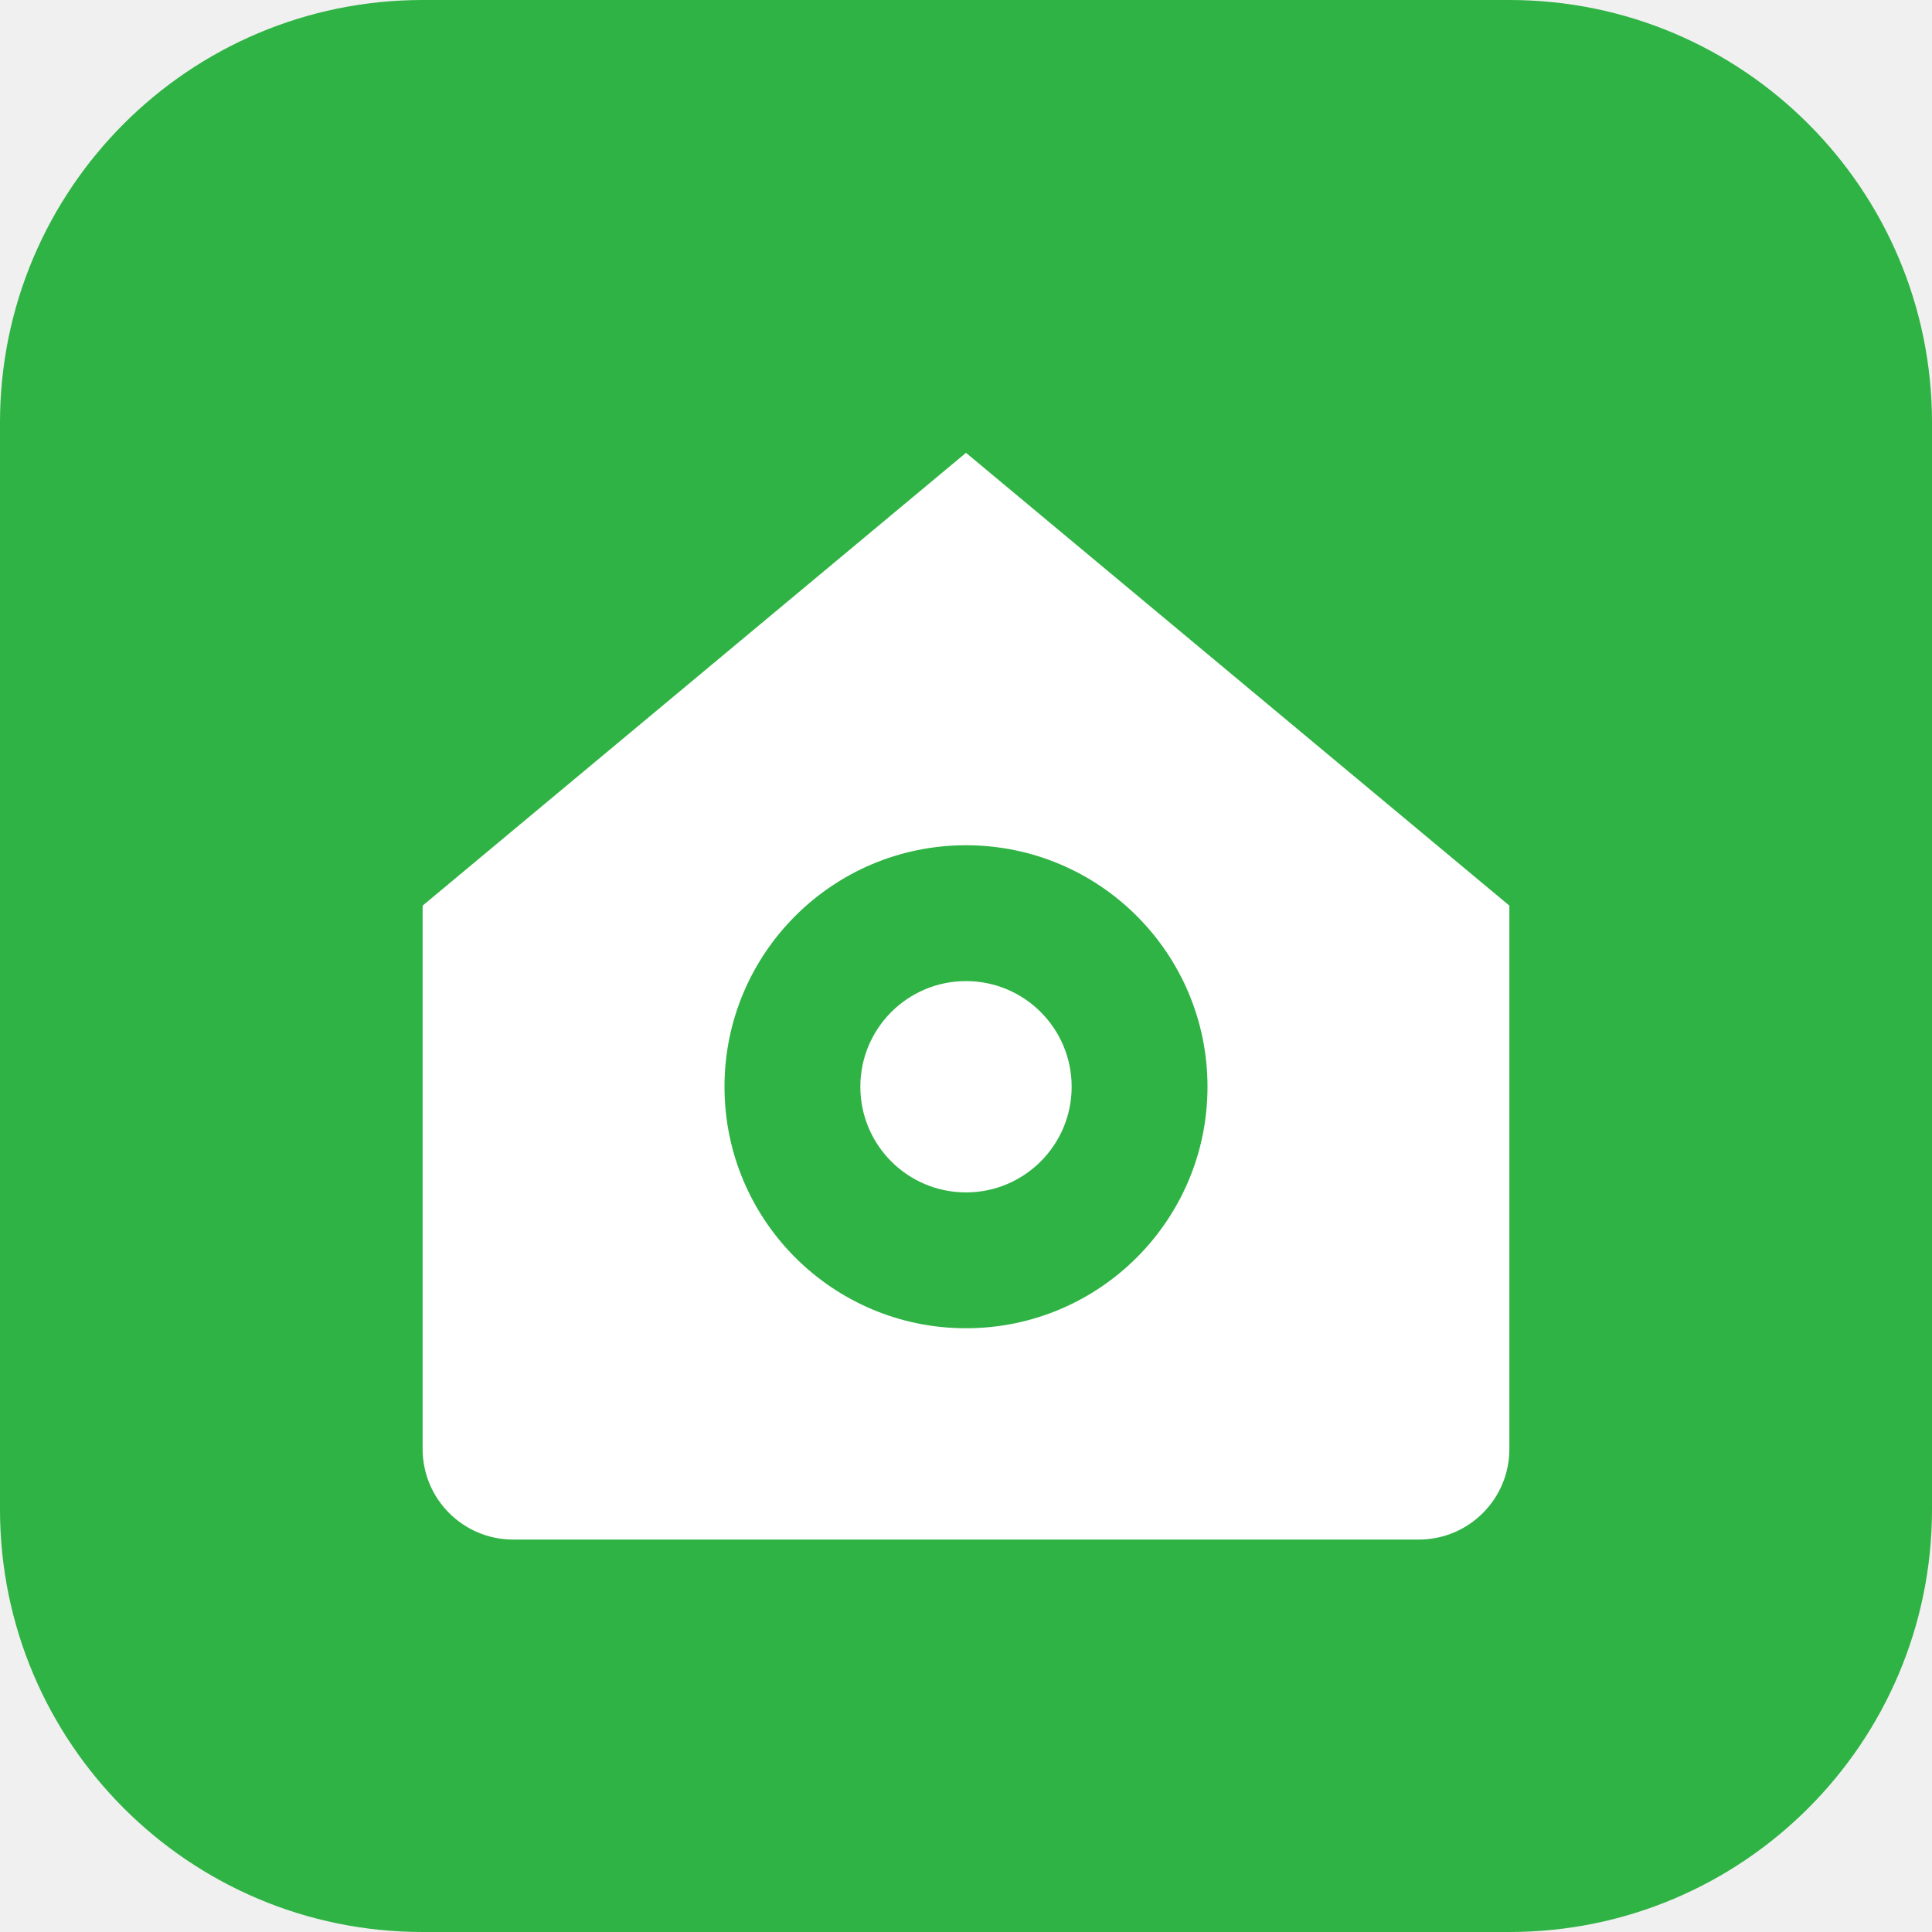
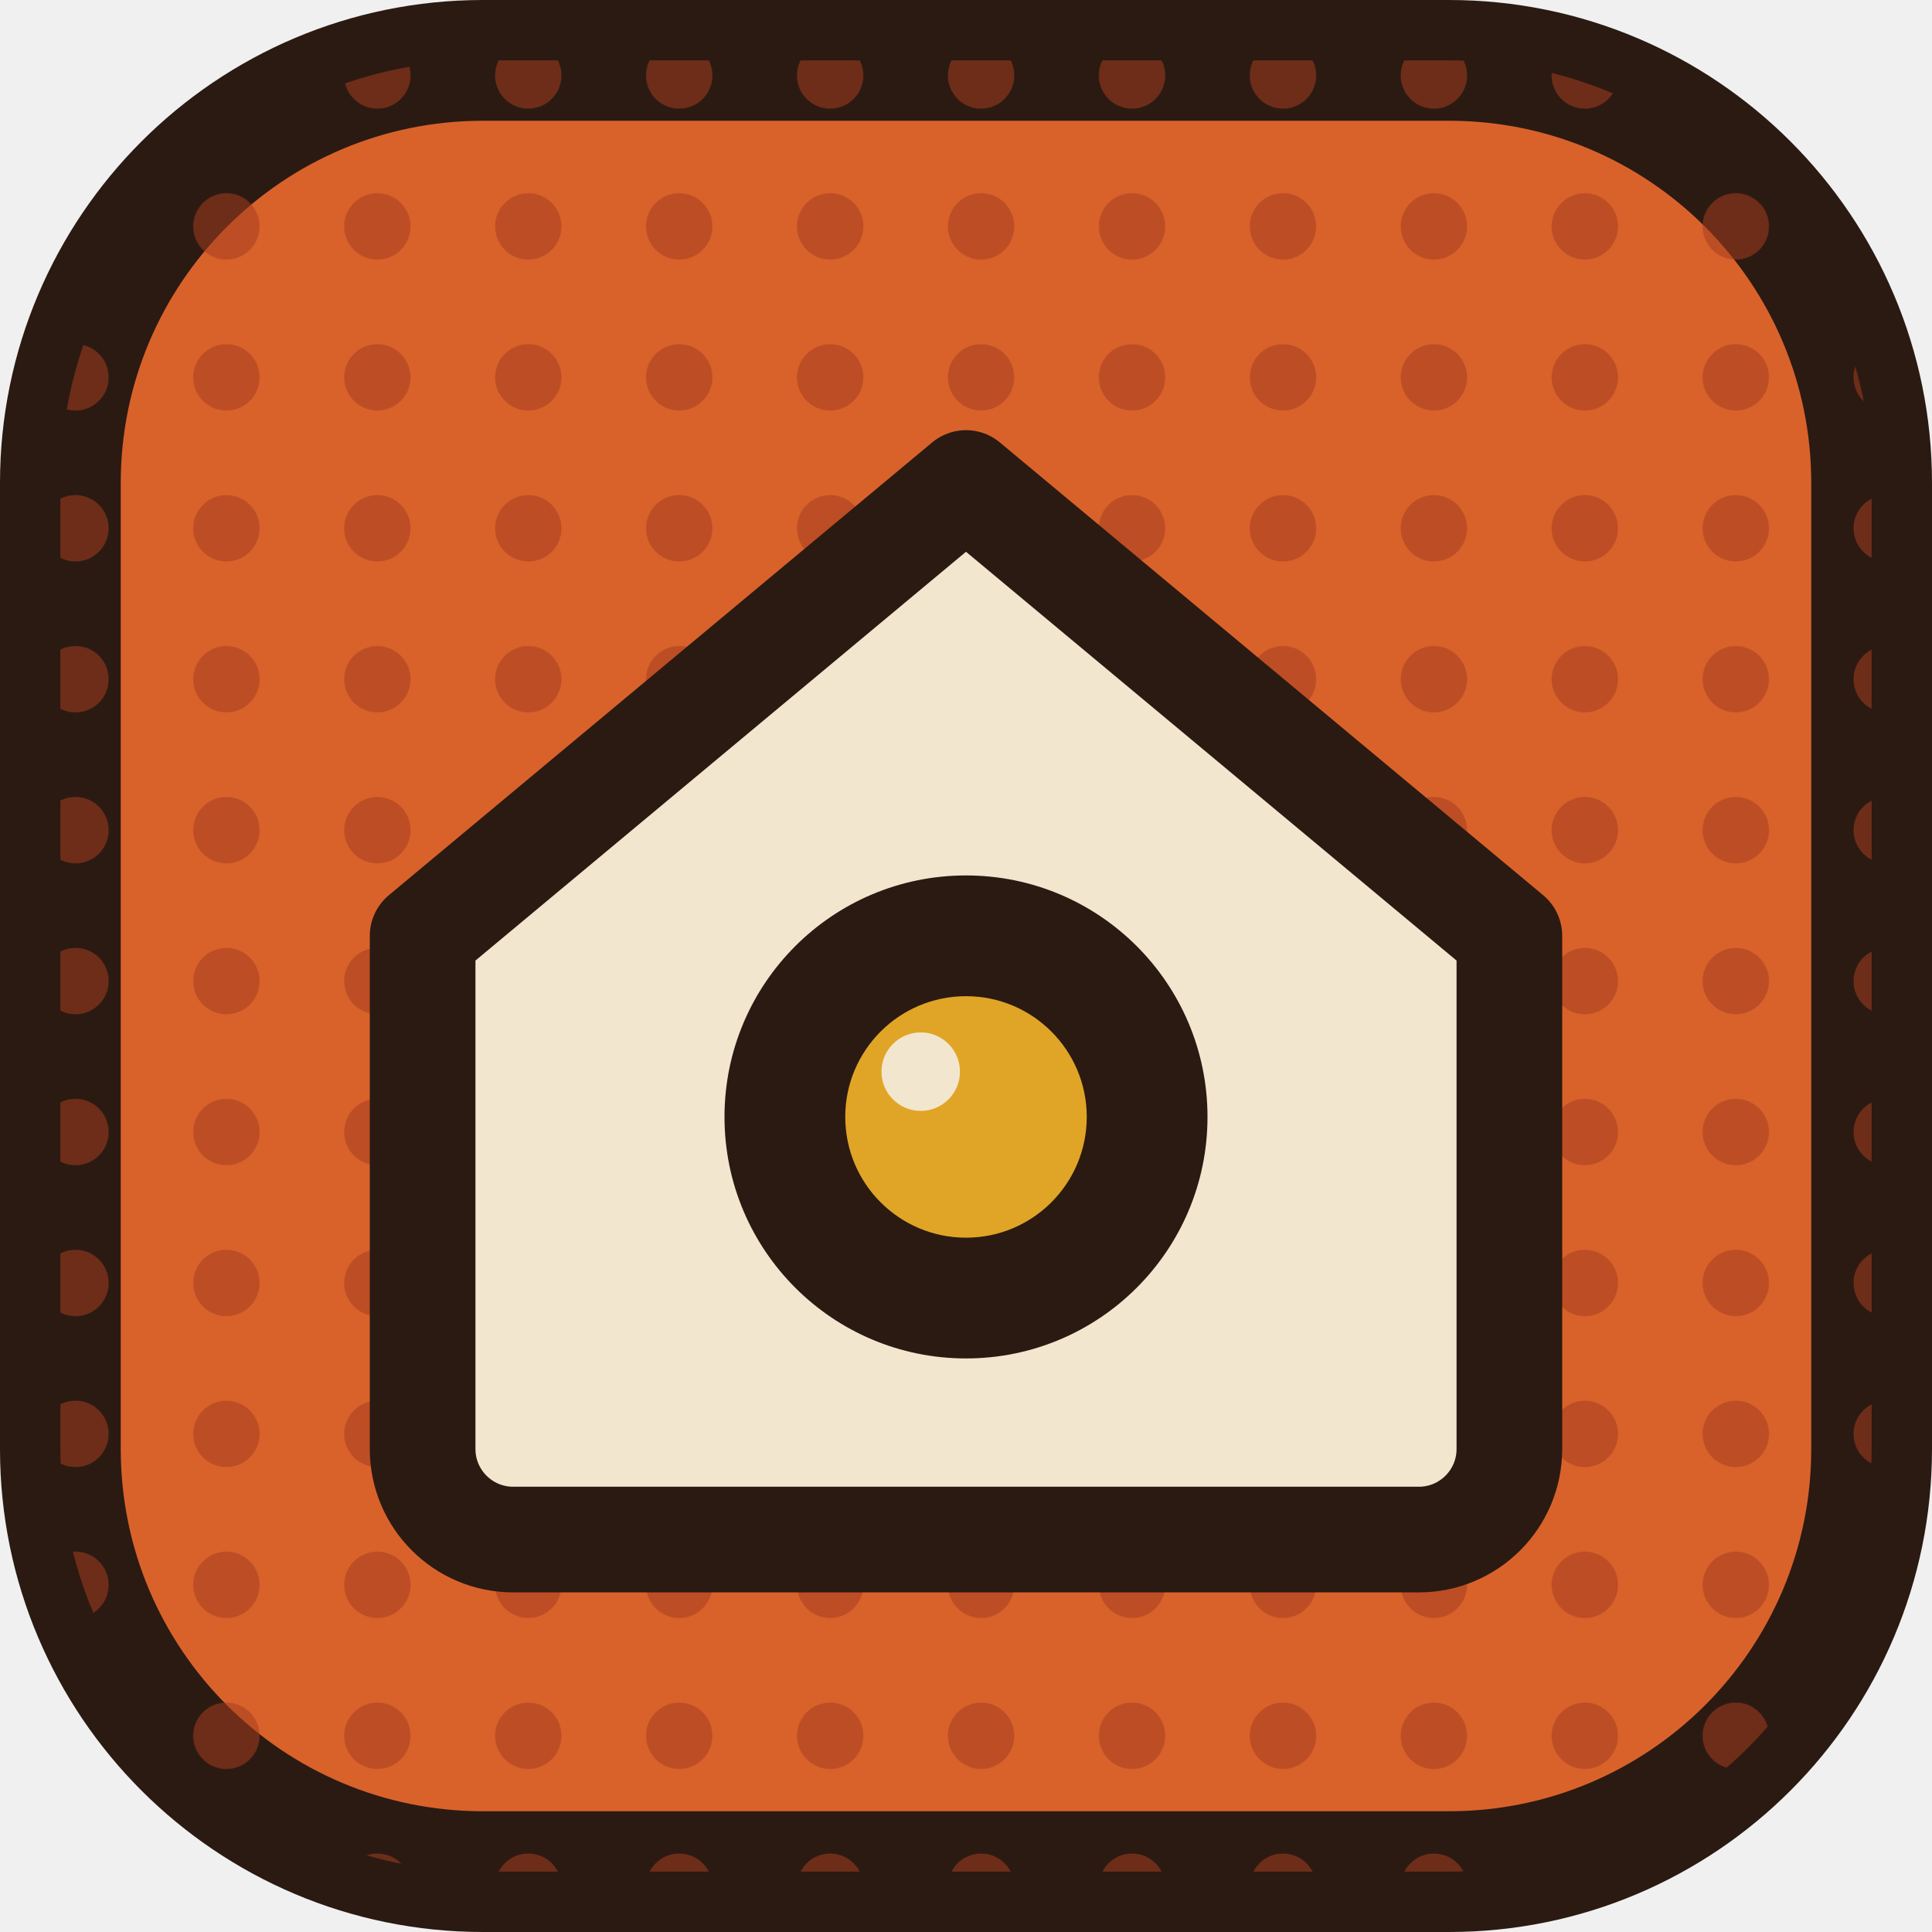
<svg xmlns="http://www.w3.org/2000/svg" viewBox="0 0 64 64">
-   <rect width="64" height="64" rx="14" fill="#2fb344" />
-   <path d="M14 30 32 15l18 15v18a3 3 0 0 1-3 3H17a3 3 0 0 1-3-3z" fill="#fff" />
-   <circle cx="32" cy="36" r="8" fill="#2fb344" />
-   <circle cx="32" cy="36" r="3.5" fill="#fff" />
+   <defs>
+     <pattern id="d" width="5" height="5" patternUnits="userSpaceOnUse">
+       <circle cx="2.5" cy="2.5" r="1.1" fill="#a63d1f" opacity=".55" />
+     </pattern>
+   </defs>
+   <rect x="2" y="2" width="60" height="60" rx="14" fill="#d9622b" stroke="#2a1a12" stroke-width="4" />
+   <rect x="2" y="2" width="60" height="60" rx="14" fill="url(#d)" />
+   <path d="M14 31 32 16l18 15v17a3 3 0 0 1-3 3H17a3 3 0 0 1-3-3z" fill="#f3e6cf" stroke="#2a1a12" stroke-width="3.5" stroke-linejoin="round" />
+   <circle cx="32" cy="37" r="8" fill="#2a1a12" />
+   <circle cx="32" cy="37" r="4" fill="#e0a526" />
+   <circle cx="30.5" cy="35.5" r="1.3" fill="#f3e6cf" />
</svg>
